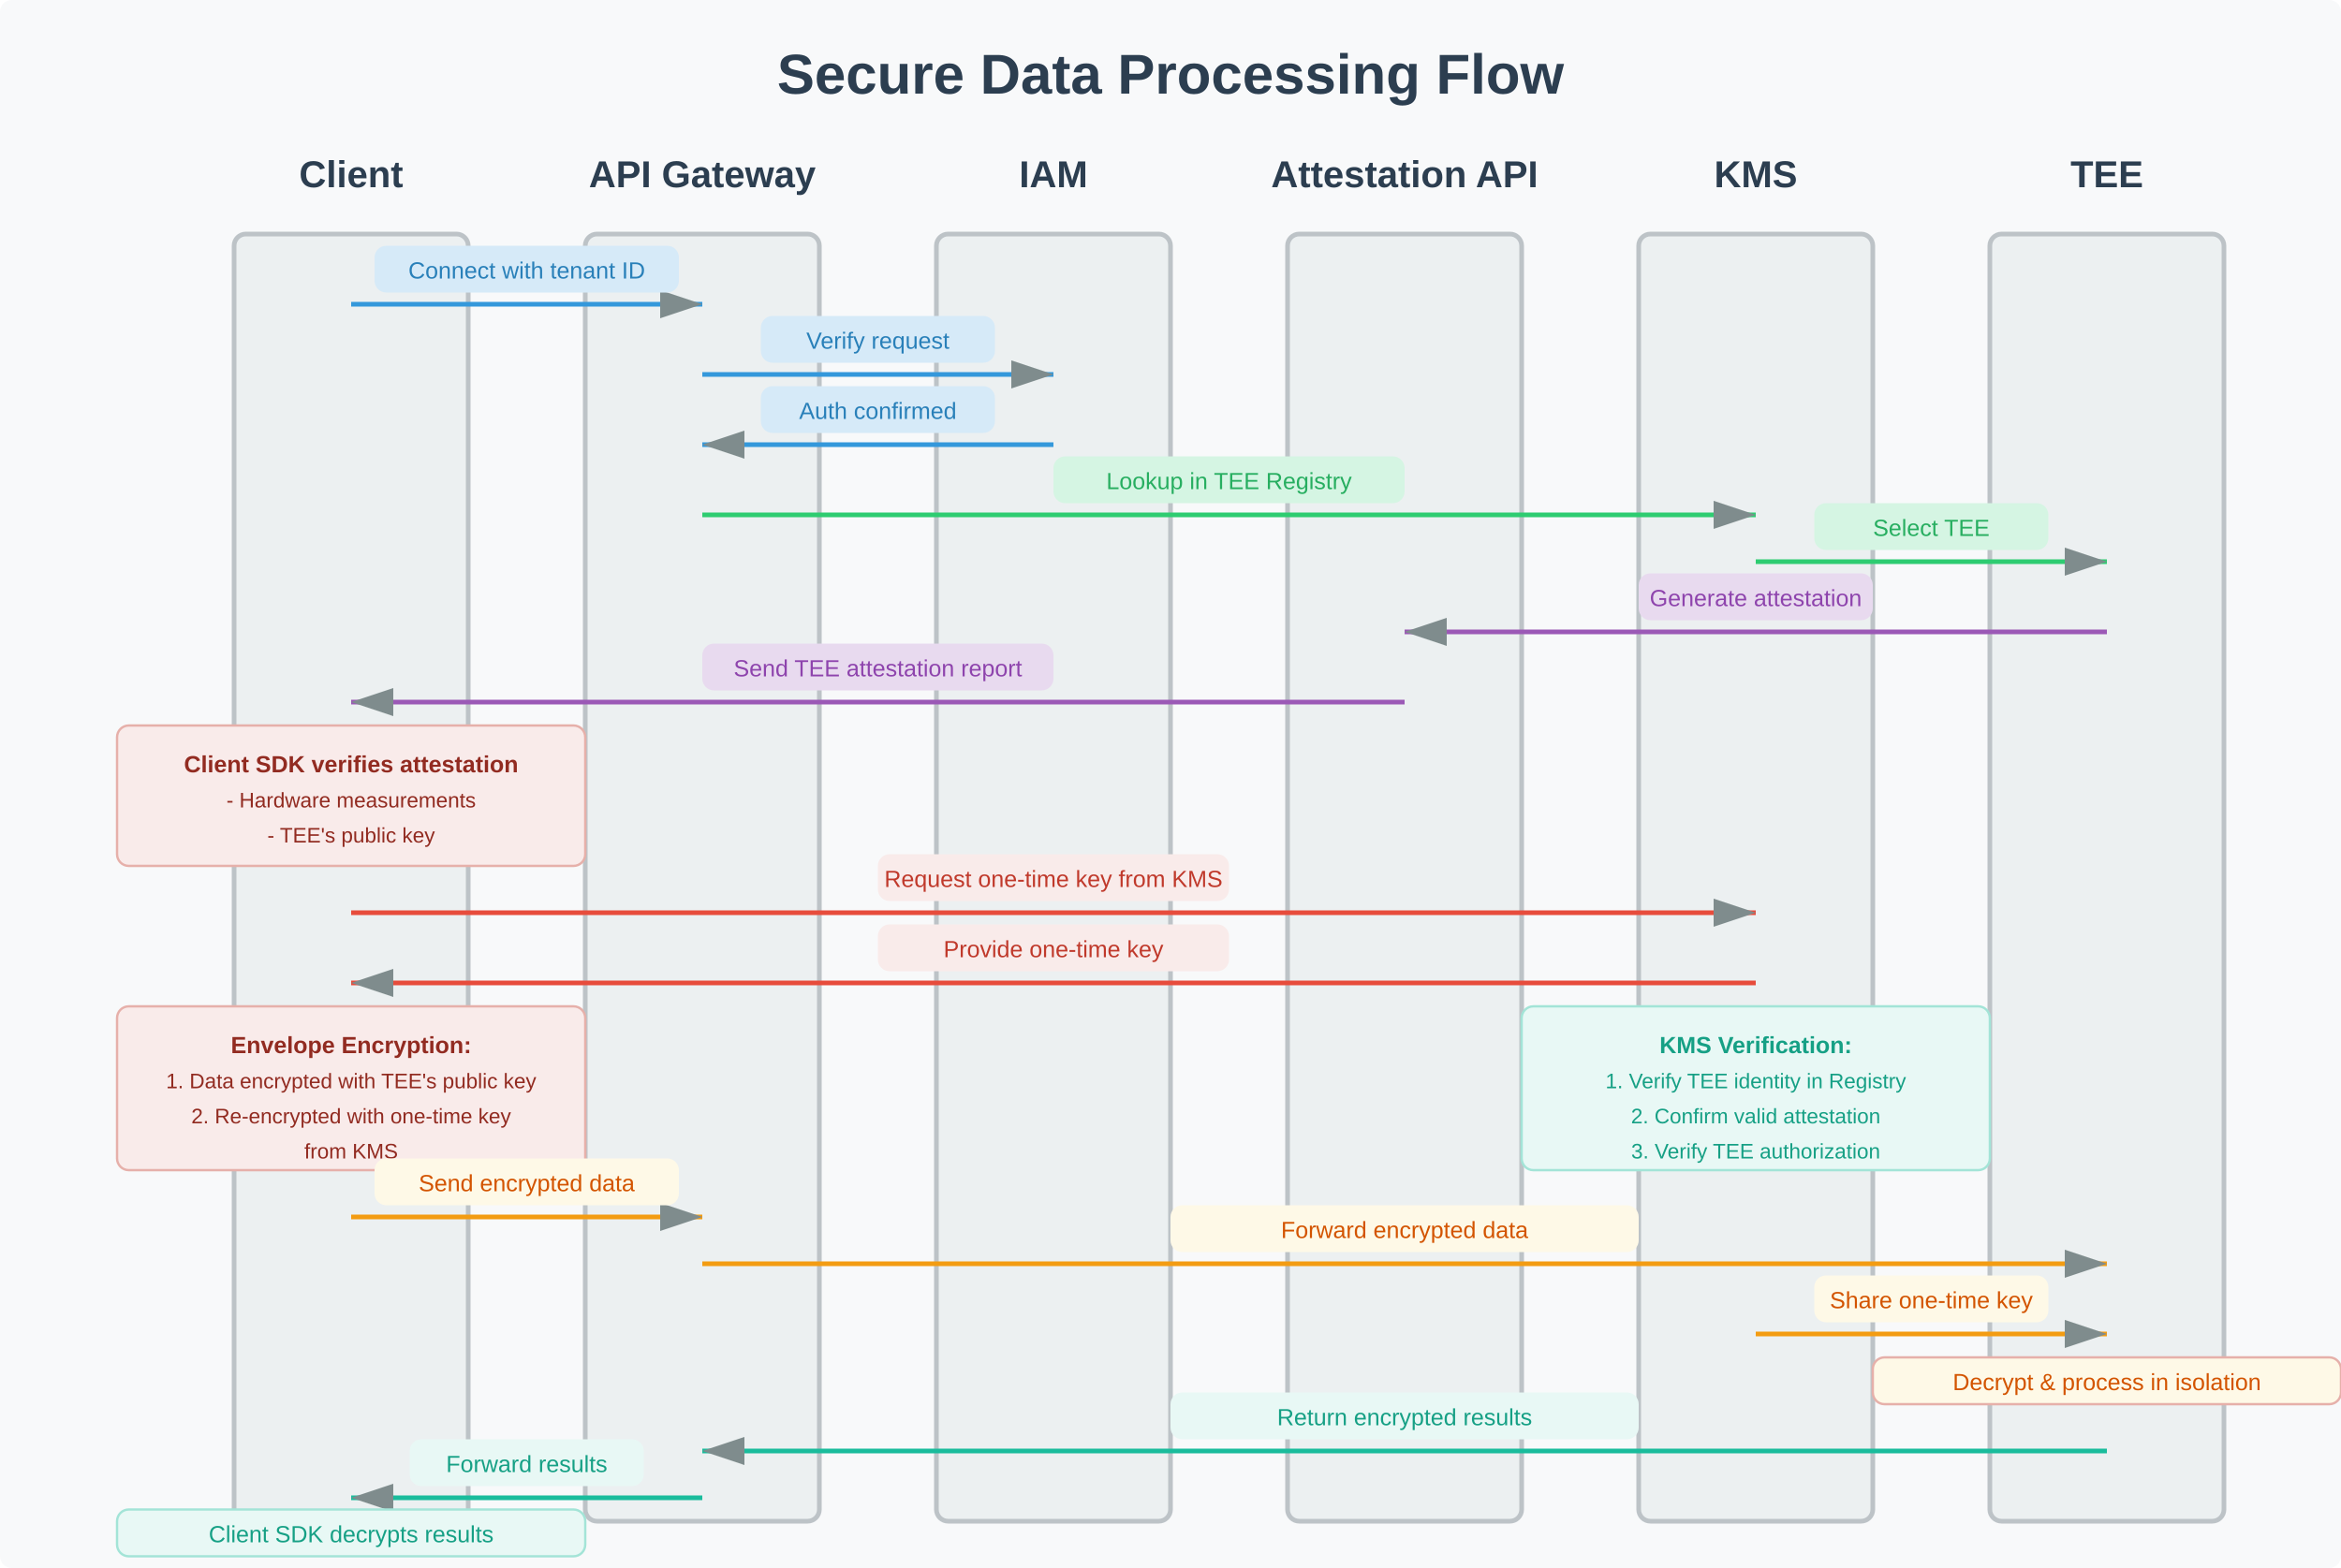
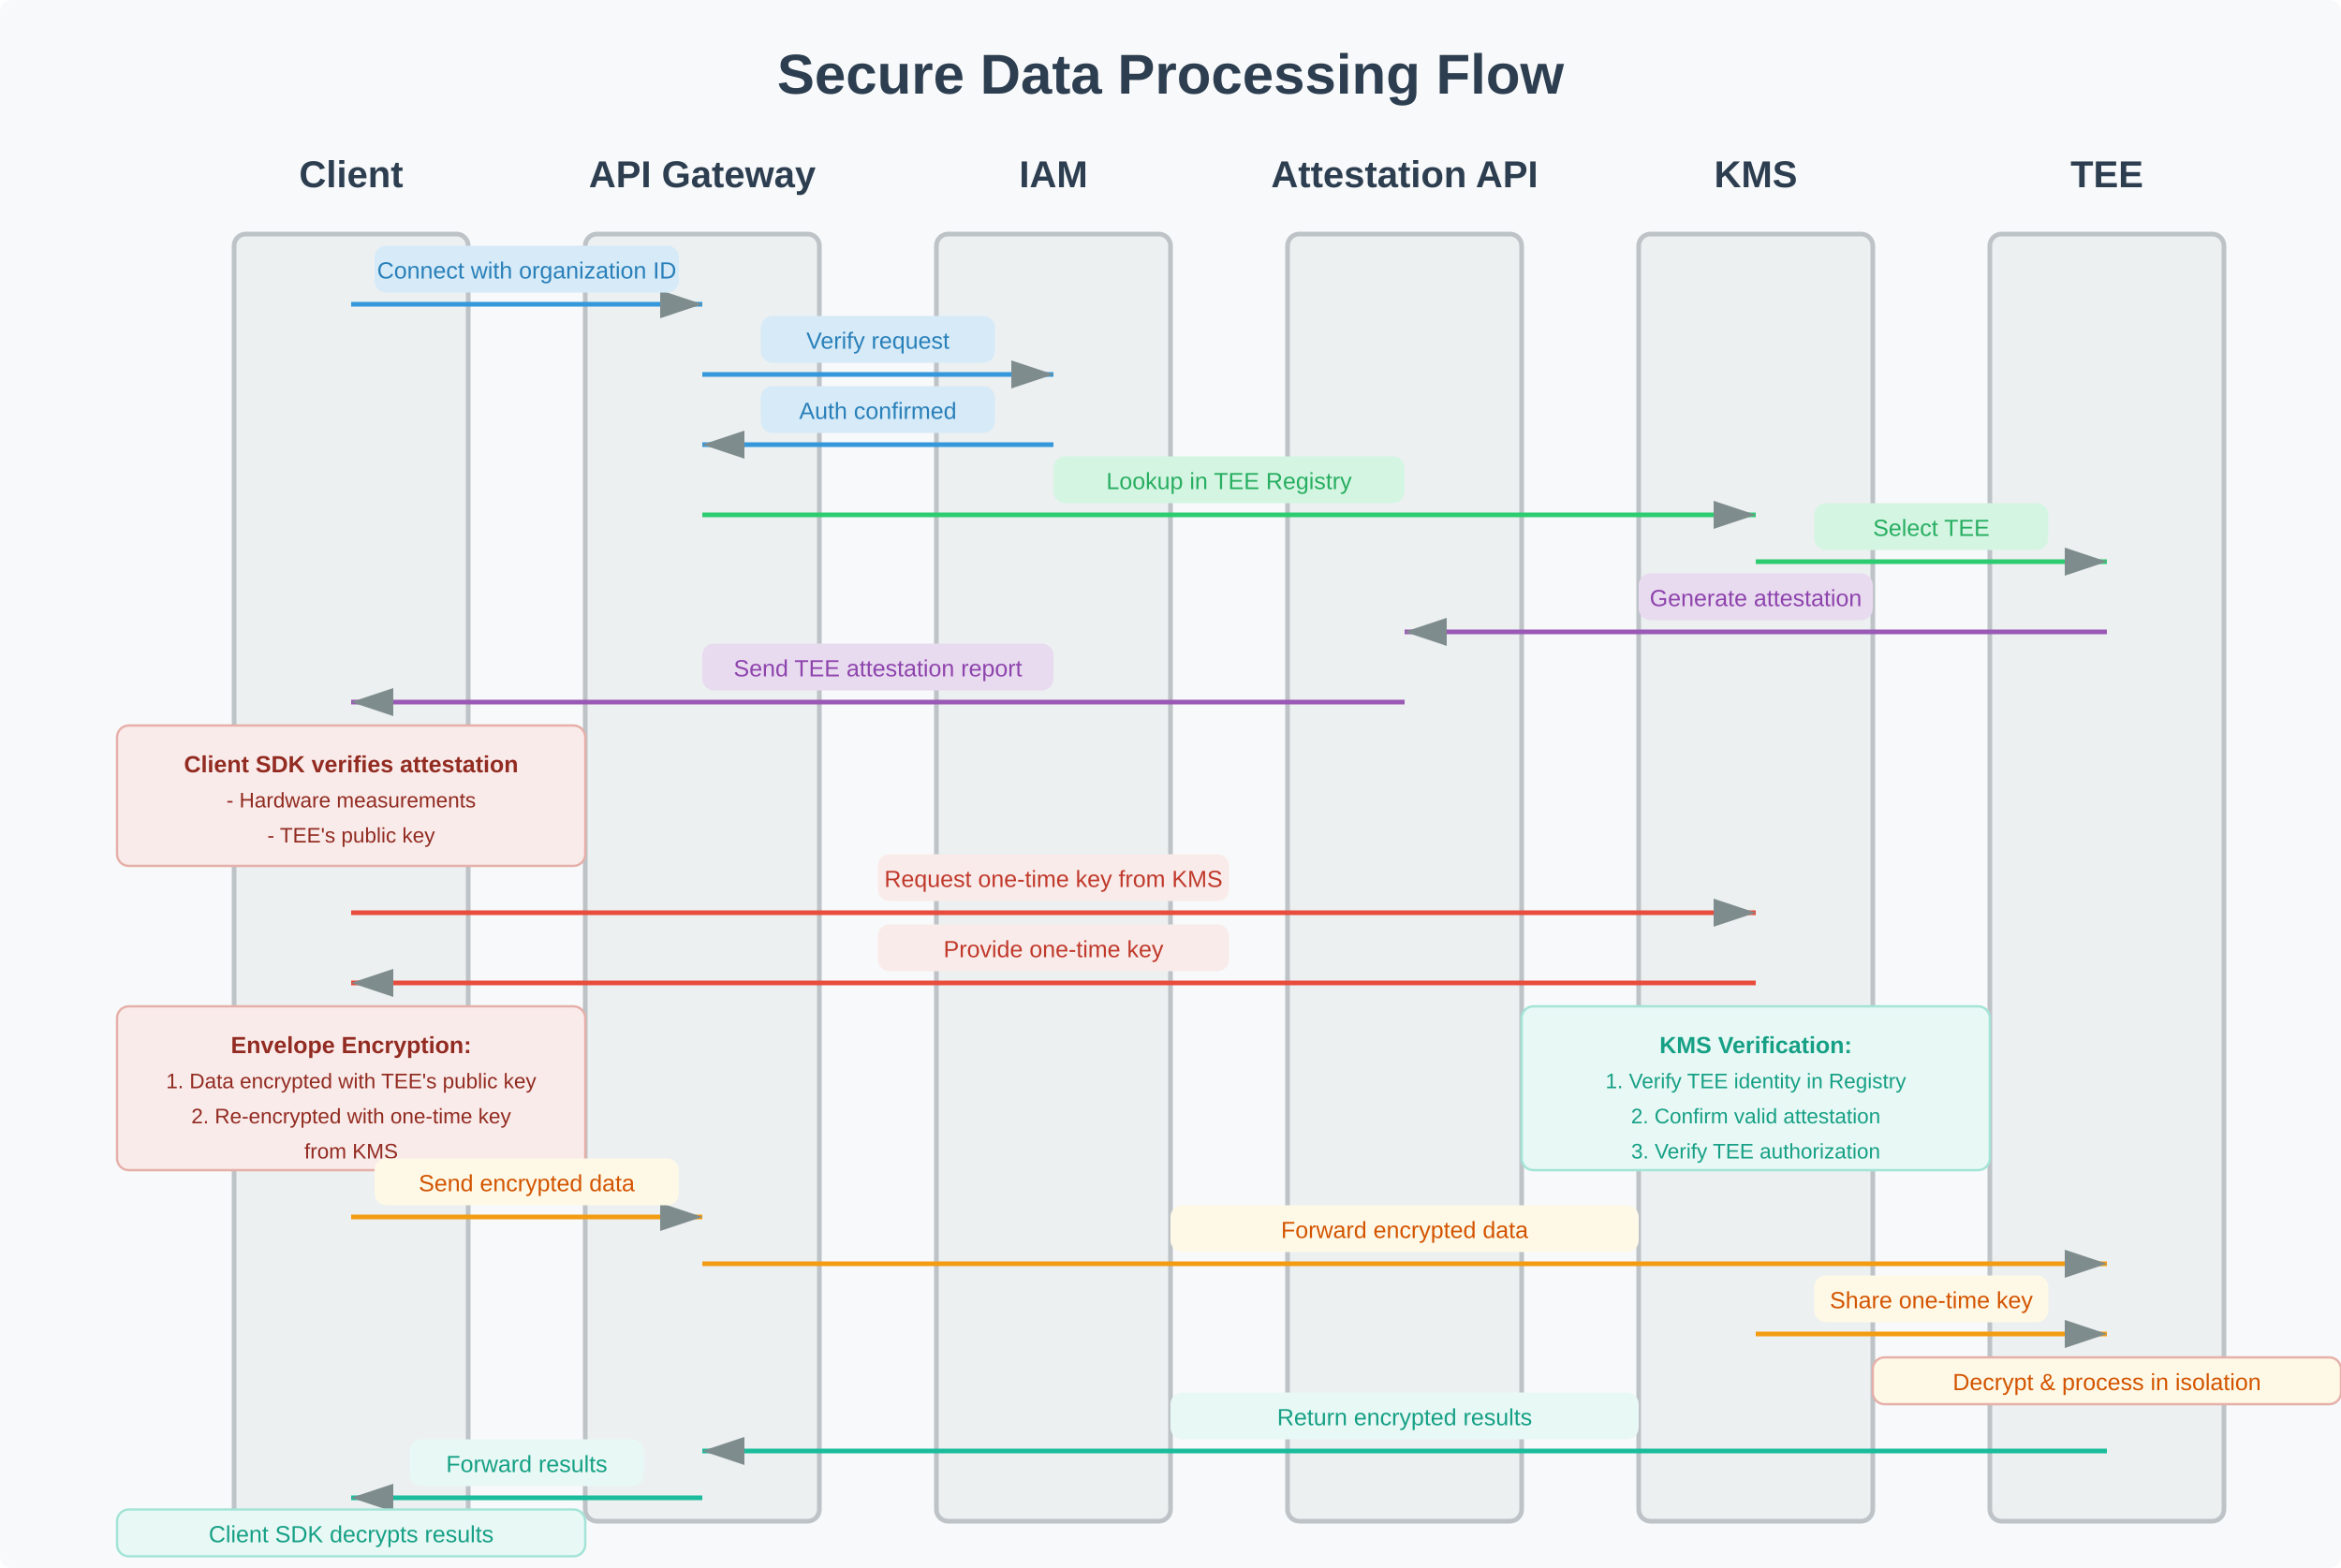
<svg xmlns="http://www.w3.org/2000/svg" viewBox="0 0 1000 670">
  <rect width="1000" height="670" fill="#f8f9fa" rx="5" ry="5" />
  <text x="500" y="40" font-family="Arial, sans-serif" font-size="24" font-weight="bold" text-anchor="middle" fill="#2c3e50">Secure Data Processing Flow</text>
  <rect x="100" y="100" width="100" height="550" rx="5" ry="5" fill="#ecf0f1" stroke="#bdc3c7" stroke-width="2" />
  <text x="150" y="80" font-family="Arial, sans-serif" font-size="16" font-weight="bold" text-anchor="middle" fill="#2c3e50">Client</text>
  <rect x="250" y="100" width="100" height="550" rx="5" ry="5" fill="#ecf0f1" stroke="#bdc3c7" stroke-width="2" />
  <text x="300" y="80" font-family="Arial, sans-serif" font-size="16" font-weight="bold" text-anchor="middle" fill="#2c3e50">API Gateway</text>
  <rect x="400" y="100" width="100" height="550" rx="5" ry="5" fill="#ecf0f1" stroke="#bdc3c7" stroke-width="2" />
  <text x="450" y="80" font-family="Arial, sans-serif" font-size="16" font-weight="bold" text-anchor="middle" fill="#2c3e50">IAM</text>
  <rect x="550" y="100" width="100" height="550" rx="5" ry="5" fill="#ecf0f1" stroke="#bdc3c7" stroke-width="2" />
  <text x="600" y="80" font-family="Arial, sans-serif" font-size="16" font-weight="bold" text-anchor="middle" fill="#2c3e50">Attestation API</text>
  <rect x="700" y="100" width="100" height="550" rx="5" ry="5" fill="#ecf0f1" stroke="#bdc3c7" stroke-width="2" />
  <text x="750" y="80" font-family="Arial, sans-serif" font-size="16" font-weight="bold" text-anchor="middle" fill="#2c3e50">KMS</text>
  <rect x="850" y="100" width="100" height="550" rx="5" ry="5" fill="#ecf0f1" stroke="#bdc3c7" stroke-width="2" />
  <text x="900" y="80" font-family="Arial, sans-serif" font-size="16" font-weight="bold" text-anchor="middle" fill="#2c3e50">TEE</text>
  <line x1="150" y1="130" x2="300" y2="130" stroke="#3498db" stroke-width="2" marker-end="url(#arrow)" />
  <rect x="160" y="105" width="130" height="20" fill="#d6eaf8" rx="5" ry="5" />
-   <text x="225" y="119" font-family="Arial, sans-serif" font-size="10" text-anchor="middle" fill="#2980b9">Connect with tenant ID</text>
+   <text x="225" y="119" font-family="Arial, sans-serif" font-size="10" text-anchor="middle" fill="#2980b9">Connect with organization ID</text>
  <line x1="300" y1="160" x2="450" y2="160" stroke="#3498db" stroke-width="2" marker-end="url(#arrow)" />
  <rect x="325" y="135" width="100" height="20" fill="#d6eaf8" rx="5" ry="5" />
  <text x="375" y="149" font-family="Arial, sans-serif" font-size="10" text-anchor="middle" fill="#2980b9">Verify request</text>
  <line x1="450" y1="190" x2="300" y2="190" stroke="#3498db" stroke-width="2" marker-end="url(#arrow)" />
  <rect x="325" y="165" width="100" height="20" fill="#d6eaf8" rx="5" ry="5" />
  <text x="375" y="179" font-family="Arial, sans-serif" font-size="10" text-anchor="middle" fill="#2980b9">Auth confirmed</text>
  <line x1="300" y1="220" x2="750" y2="220" stroke="#2ecc71" stroke-width="2" marker-end="url(#arrow)" />
  <rect x="450" y="195" width="150" height="20" fill="#d5f5e3" rx="5" ry="5" />
  <text x="525" y="209" font-family="Arial, sans-serif" font-size="10" text-anchor="middle" fill="#27ae60">Lookup in TEE Registry</text>
  <line x1="750" y1="240" x2="900" y2="240" stroke="#2ecc71" stroke-width="2" marker-end="url(#arrow)" />
  <rect x="775" y="215" width="100" height="20" fill="#d5f5e3" rx="5" ry="5" />
  <text x="825" y="229" font-family="Arial, sans-serif" font-size="10" text-anchor="middle" fill="#27ae60">Select TEE</text>
  <line x1="900" y1="270" x2="600" y2="270" stroke="#9b59b6" stroke-width="2" marker-end="url(#arrow)" />
  <rect x="700" y="245" width="100" height="20" fill="#e8daef" rx="5" ry="5" />
  <text x="750" y="259" font-family="Arial, sans-serif" font-size="10" text-anchor="middle" fill="#8e44ad">Generate attestation</text>
  <line x1="600" y1="300" x2="150" y2="300" stroke="#9b59b6" stroke-width="2" marker-end="url(#arrow)" />
  <rect x="300" y="275" width="150" height="20" fill="#e8daef" rx="5" ry="5" />
  <text x="375" y="289" font-family="Arial, sans-serif" font-size="10" text-anchor="middle" fill="#8e44ad">Send TEE attestation report</text>
  <rect x="50" y="310" width="200" height="60" rx="5" ry="5" fill="#f9ebea" stroke="#e6b0aa" stroke-width="1" />
  <text x="150" y="330" font-family="Arial, sans-serif" font-size="10" font-weight="bold" text-anchor="middle" fill="#922b21">Client SDK verifies attestation</text>
  <text x="150" y="345" font-family="Arial, sans-serif" font-size="9" text-anchor="middle" fill="#922b21">- Hardware measurements</text>
  <text x="150" y="360" font-family="Arial, sans-serif" font-size="9" text-anchor="middle" fill="#922b21">- TEE's public key</text>
  <line x1="150" y1="390" x2="750" y2="390" stroke="#e74c3c" stroke-width="2" marker-end="url(#arrow)" />
  <rect x="375" y="365" width="150" height="20" fill="#f9ebea" rx="5" ry="5" />
  <text x="450" y="379" font-family="Arial, sans-serif" font-size="10" text-anchor="middle" fill="#c0392b">Request one-time key from KMS</text>
  <line x1="750" y1="420" x2="150" y2="420" stroke="#e74c3c" stroke-width="2" marker-end="url(#arrow)" />
  <rect x="375" y="395" width="150" height="20" fill="#f9ebea" rx="5" ry="5" />
  <text x="450" y="409" font-family="Arial, sans-serif" font-size="10" text-anchor="middle" fill="#c0392b">Provide one-time key</text>
  <rect x="50" y="430" width="200" height="70" rx="5" ry="5" fill="#f9ebea" stroke="#e6b0aa" stroke-width="1" />
  <text x="150" y="450" font-family="Arial, sans-serif" font-size="10" font-weight="bold" text-anchor="middle" fill="#922b21">Envelope Encryption:</text>
  <text x="150" y="465" font-family="Arial, sans-serif" font-size="9" text-anchor="middle" fill="#922b21">1. Data encrypted with TEE's public key</text>
  <text x="150" y="480" font-family="Arial, sans-serif" font-size="9" text-anchor="middle" fill="#922b21">2. Re-encrypted with one-time key</text>
  <text x="150" y="495" font-family="Arial, sans-serif" font-size="9" text-anchor="middle" fill="#922b21">   from KMS</text>
  <rect x="650" y="430" width="200" height="70" rx="5" ry="5" fill="#e8f8f5" stroke="#a3e4d7" stroke-width="1" />
  <text x="750" y="450" font-family="Arial, sans-serif" font-size="10" font-weight="bold" text-anchor="middle" fill="#16a085">KMS Verification:</text>
  <text x="750" y="465" font-family="Arial, sans-serif" font-size="9" text-anchor="middle" fill="#16a085">1. Verify TEE identity in Registry</text>
  <text x="750" y="480" font-family="Arial, sans-serif" font-size="9" text-anchor="middle" fill="#16a085">2. Confirm valid attestation</text>
  <text x="750" y="495" font-family="Arial, sans-serif" font-size="9" text-anchor="middle" fill="#16a085">3. Verify TEE authorization</text>
  <line x1="150" y1="520" x2="300" y2="520" stroke="#f39c12" stroke-width="2" marker-end="url(#arrow)" />
  <rect x="160" y="495" width="130" height="20" fill="#fef9e7" rx="5" ry="5" />
  <text x="225" y="509" font-family="Arial, sans-serif" font-size="10" text-anchor="middle" fill="#d35400">Send encrypted data</text>
  <line x1="300" y1="540" x2="900" y2="540" stroke="#f39c12" stroke-width="2" marker-end="url(#arrow)" />
  <rect x="500" y="515" width="200" height="20" fill="#fef9e7" rx="5" ry="5" />
  <text x="600" y="529" font-family="Arial, sans-serif" font-size="10" text-anchor="middle" fill="#d35400">Forward encrypted data</text>
  <line x1="750" y1="570" x2="900" y2="570" stroke="#f39c12" stroke-width="2" marker-end="url(#arrow)" />
  <rect x="775" y="545" width="100" height="20" fill="#fef9e7" rx="5" ry="5" />
  <text x="825" y="559" font-family="Arial, sans-serif" font-size="10" text-anchor="middle" fill="#d35400">Share one-time key</text>
  <rect x="800" y="580" width="200" height="20" rx="5" ry="5" fill="#fef9e7" stroke="#e6b0aa" stroke-width="1" />
  <text x="900" y="594" font-family="Arial, sans-serif" font-size="10" text-anchor="middle" fill="#d35400">Decrypt &amp; process in isolation</text>
  <line x1="900" y1="620" x2="300" y2="620" stroke="#1abc9c" stroke-width="2" marker-end="url(#arrow)" />
  <rect x="500" y="595" width="200" height="20" fill="#e8f8f5" rx="5" ry="5" />
  <text x="600" y="609" font-family="Arial, sans-serif" font-size="10" text-anchor="middle" fill="#16a085">Return encrypted results</text>
  <line x1="300" y1="640" x2="150" y2="640" stroke="#1abc9c" stroke-width="2" marker-end="url(#arrow)" />
  <rect x="175" y="615" width="100" height="20" fill="#e8f8f5" rx="5" ry="5" />
  <text x="225" y="629" font-family="Arial, sans-serif" font-size="10" text-anchor="middle" fill="#16a085">Forward results</text>
  <rect x="50" y="645" width="200" height="20" rx="5" ry="5" fill="#e8f8f5" stroke="#a3e4d7" stroke-width="1" />
  <text x="150" y="659" font-family="Arial, sans-serif" font-size="10" text-anchor="middle" fill="#16a085">Client SDK decrypts results</text>
  <defs>
    <marker id="arrow" markerWidth="10" markerHeight="10" refX="9" refY="3" orient="auto" markerUnits="strokeWidth">
      <path d="M0,0 L0,6 L9,3 z" fill="#7f8c8d" />
    </marker>
  </defs>
</svg>
